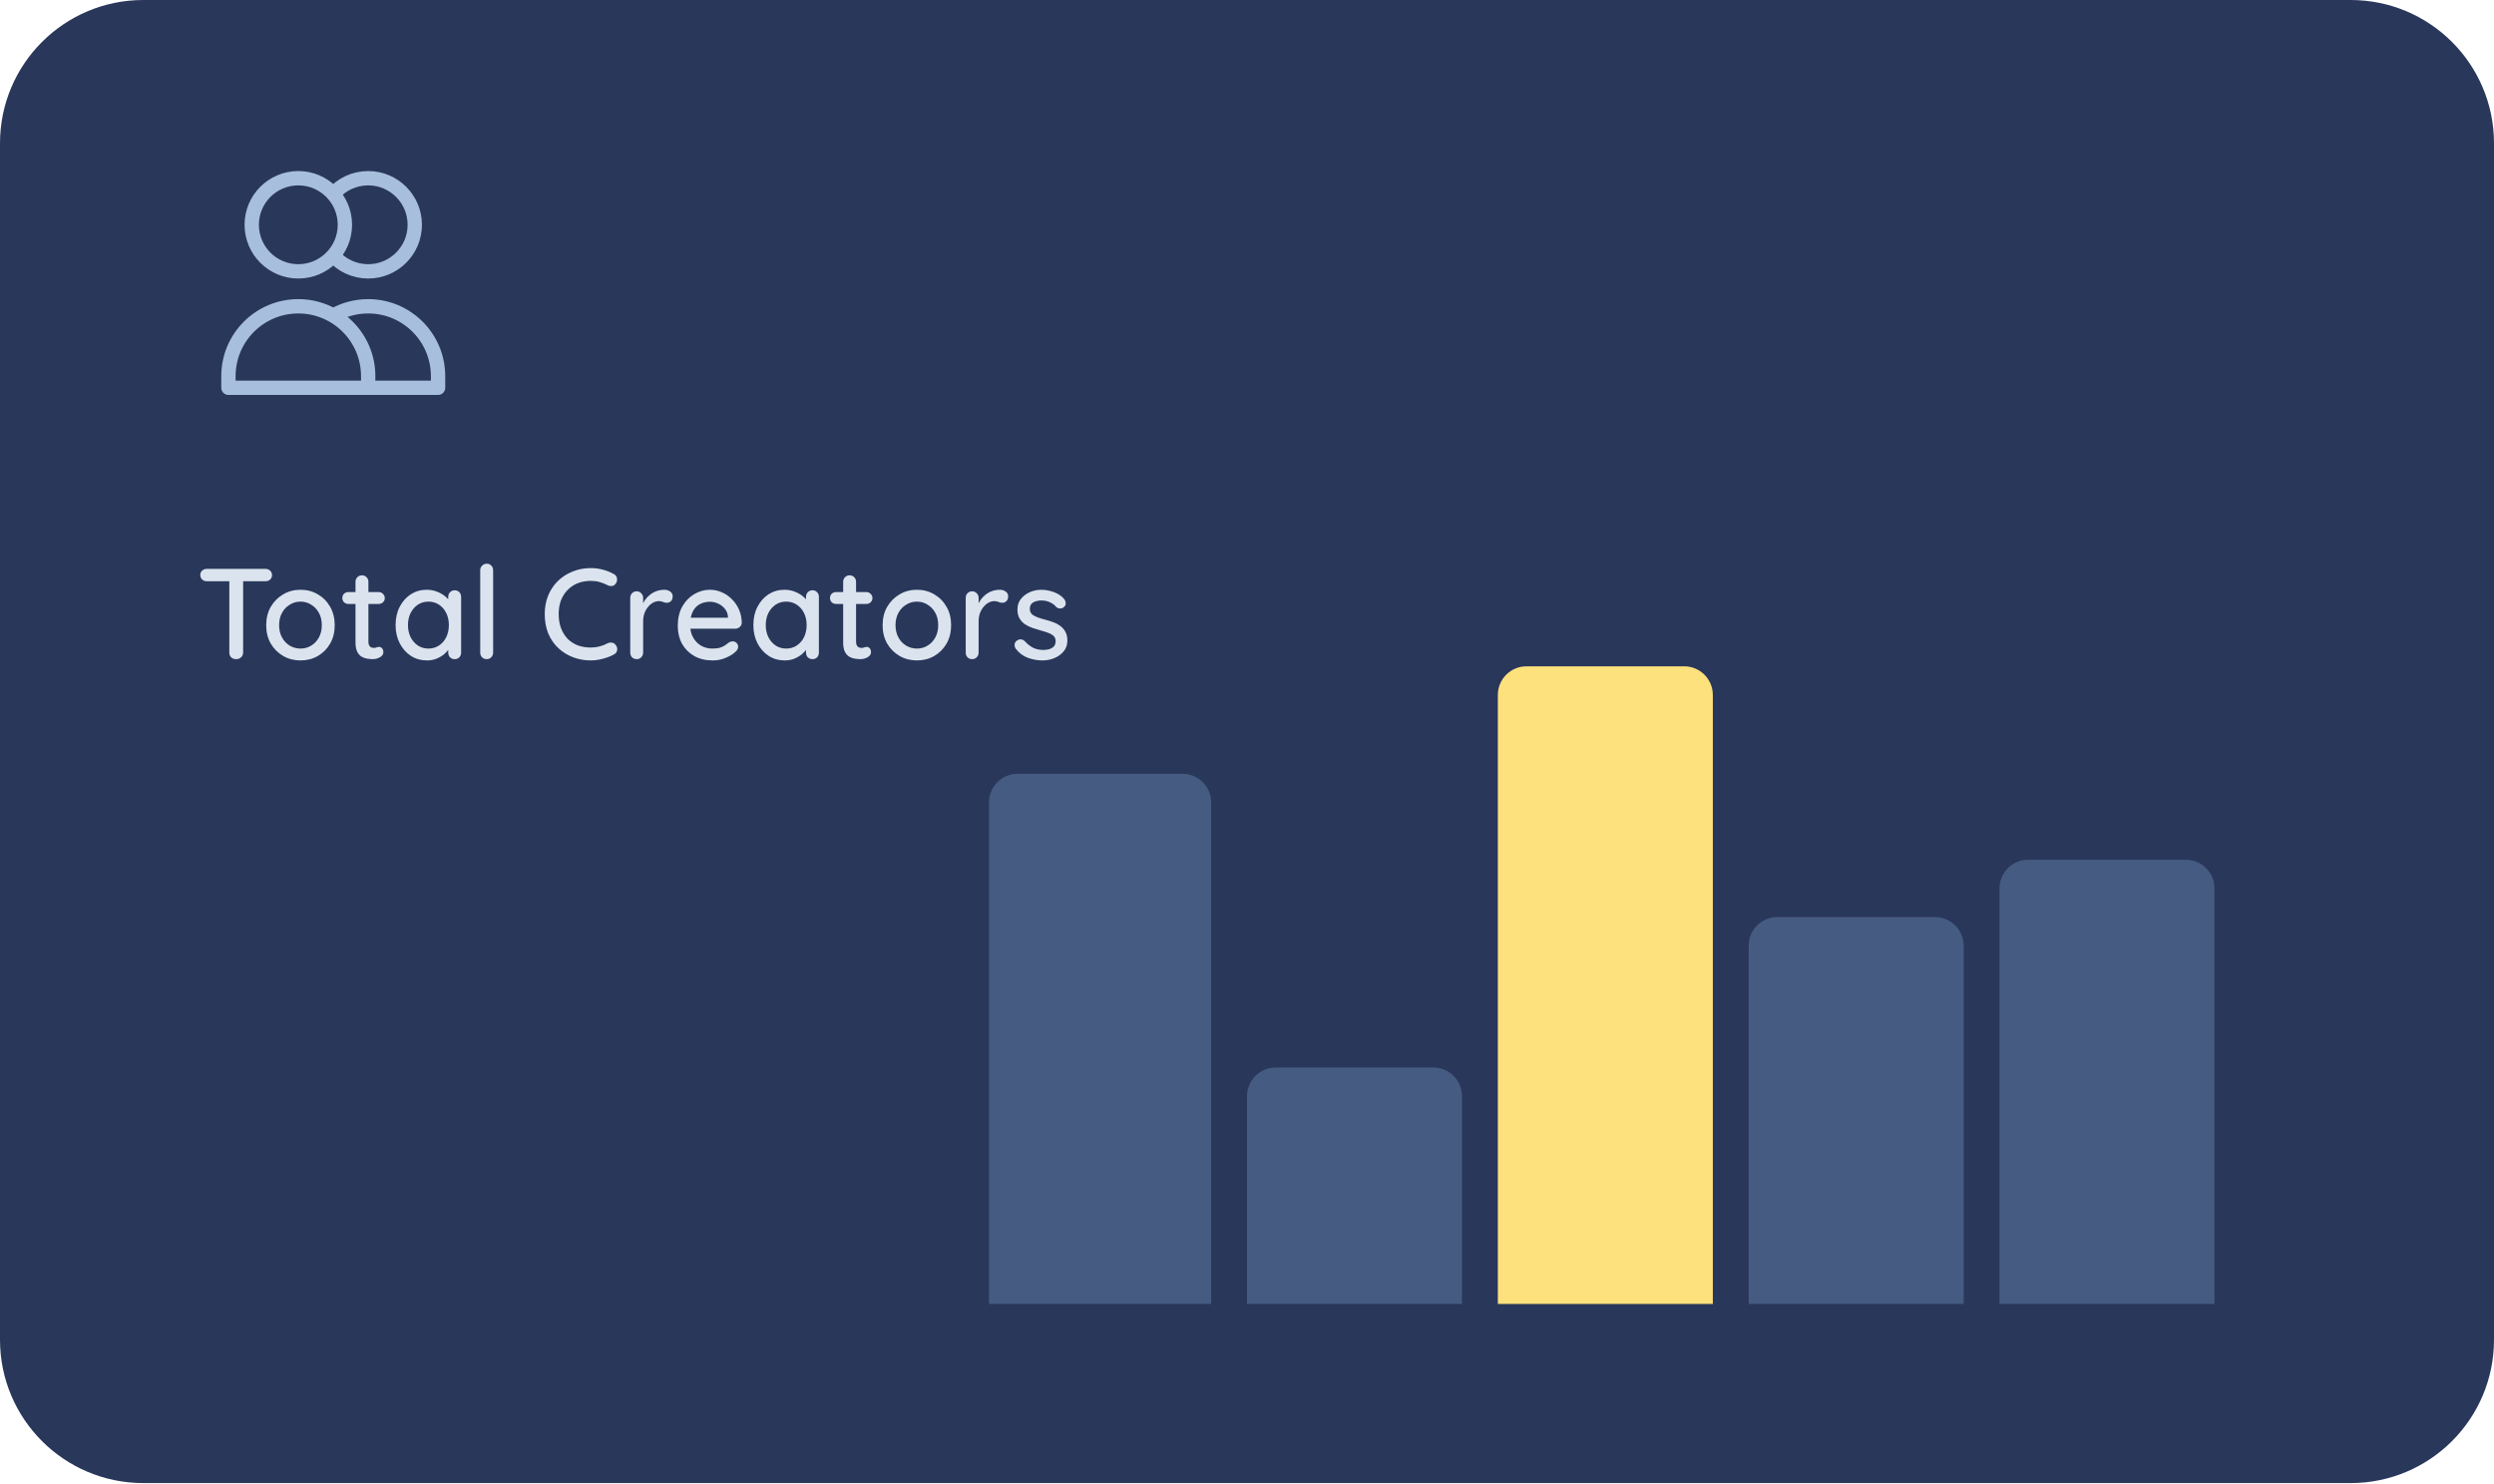
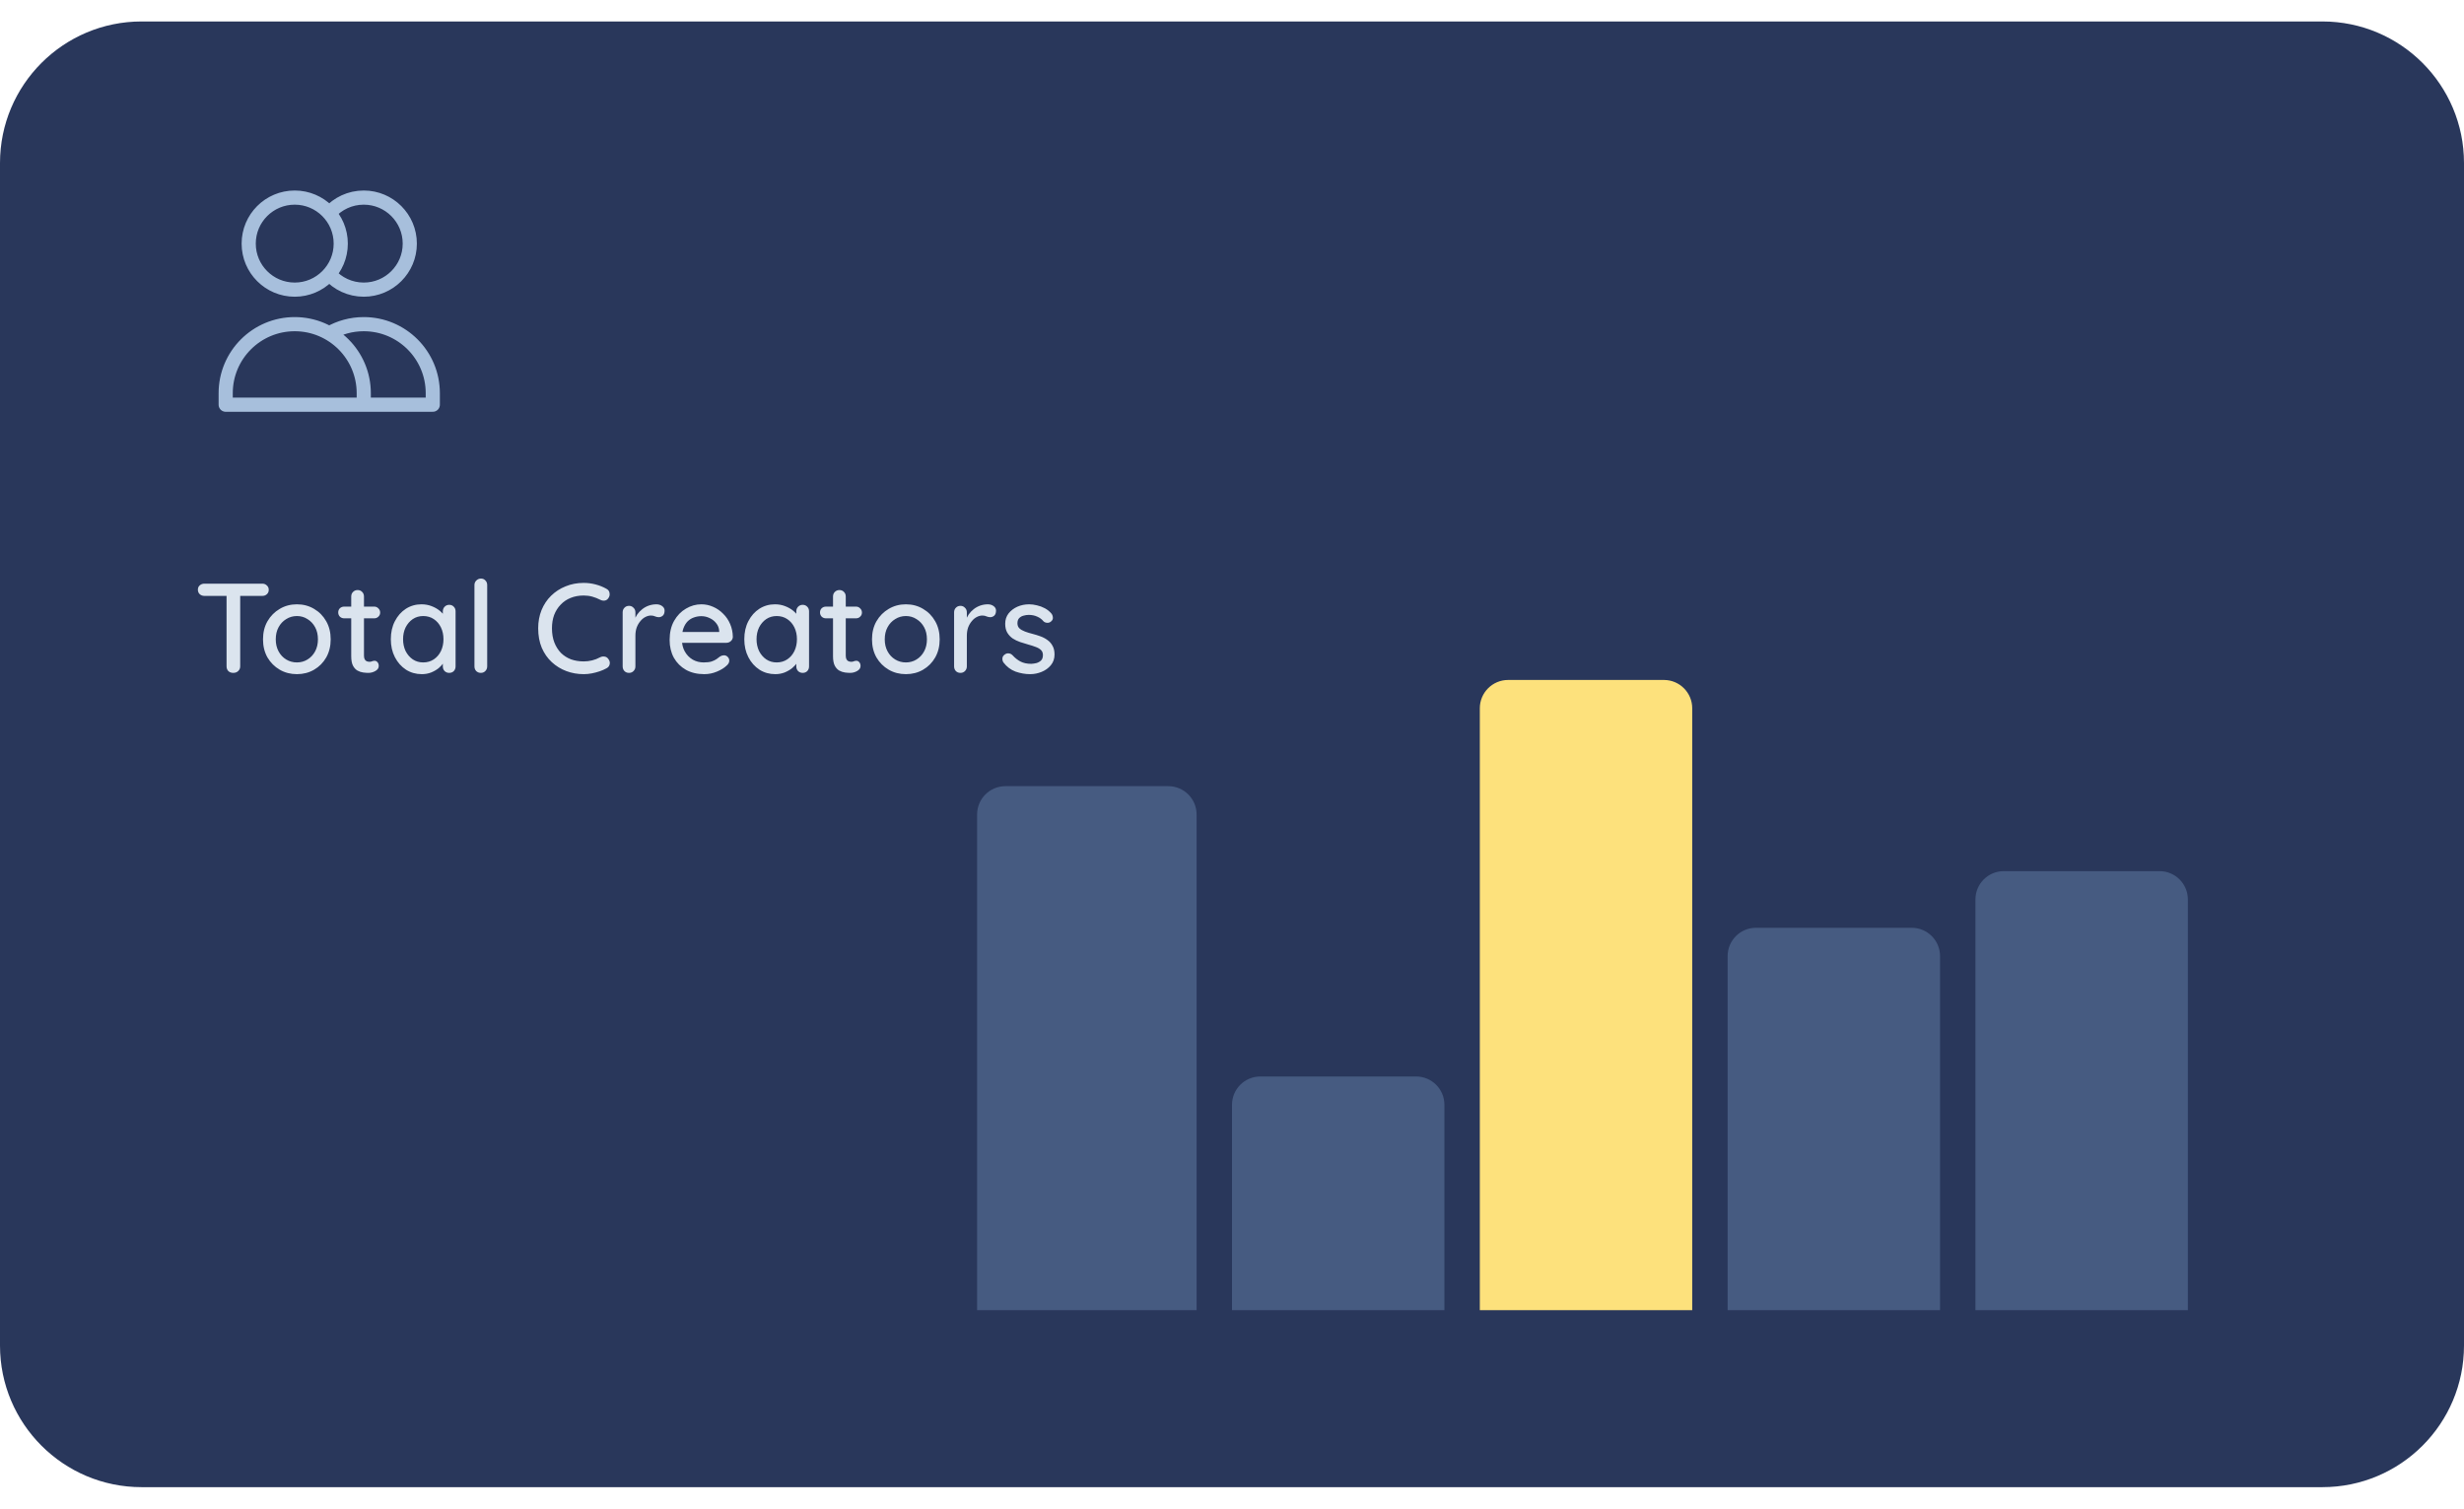
- <svg xmlns="http://www.w3.org/2000/svg" width="348" height="207" viewBox="0 0 348 207" fill="none">
+ <svg xmlns="http://www.w3.org/2000/svg" width="245" height="150" viewBox="0 0 348 207" fill="none">
  <rect width="348" height="207" rx="20" fill="#29375B" />
  <path d="M138 112C138 109.791 139.791 108 142 108H165C167.209 108 169 109.791 169 112V182H138V112Z" fill="#465B81" />
  <path d="M174 153C174 150.791 175.791 149 178 149H200C202.209 149 204 150.791 204 153V182H174V153Z" fill="#465B81" />
  <path d="M209 97C209 94.791 210.791 93 213 93H235C237.209 93 239 94.791 239 97V182H209V97Z" fill="#FDE17C" />
  <path d="M244 132C244 129.791 245.791 128 248 128H270C272.209 128 274 129.791 274 132V182H244V132Z" fill="#465B81" />
  <path d="M279 124C279 121.791 280.791 120 283 120H305C307.209 120 309 121.791 309 124V182H279V124Z" fill="#465B81" />
  <path d="M46.5 27.076C47.691 25.726 49.434 24.875 51.375 24.875C54.965 24.875 57.875 27.785 57.875 31.375C57.875 34.965 54.965 37.875 51.375 37.875C49.434 37.875 47.691 37.024 46.5 35.675M51.375 54.125H31.875V52.5C31.875 47.115 36.24 42.75 41.625 42.75C47.01 42.75 51.375 47.115 51.375 52.5V54.125ZM51.375 54.125H61.125V52.5C61.125 47.115 56.76 42.75 51.375 42.75C49.599 42.75 47.934 43.225 46.5 44.054M48.125 31.375C48.125 34.965 45.215 37.875 41.625 37.875C38.035 37.875 35.125 34.965 35.125 31.375C35.125 27.785 38.035 24.875 41.625 24.875C45.215 24.875 48.125 27.785 48.125 31.375Z" stroke="#A7BFDC" stroke-width="2" stroke-linecap="round" stroke-linejoin="round" />
  <path d="M32.952 92C32.664 92 32.43 91.916 32.25 91.748C32.082 91.568 31.998 91.346 31.998 91.082V80.3H33.924V91.082C33.924 91.346 33.828 91.568 33.636 91.748C33.456 91.916 33.228 92 32.952 92ZM28.866 81.128C28.614 81.128 28.398 81.05 28.218 80.894C28.038 80.726 27.948 80.51 27.948 80.246C27.948 79.994 28.038 79.79 28.218 79.634C28.398 79.478 28.614 79.4 28.866 79.4H37.056C37.308 79.4 37.518 79.484 37.686 79.652C37.866 79.808 37.956 80.012 37.956 80.264C37.956 80.528 37.866 80.738 37.686 80.894C37.518 81.05 37.308 81.128 37.056 81.128H28.866ZM46.704 87.266C46.704 88.226 46.494 89.078 46.074 89.822C45.654 90.554 45.084 91.13 44.364 91.55C43.644 91.97 42.834 92.18 41.934 92.18C41.034 92.18 40.224 91.97 39.504 91.55C38.784 91.13 38.208 90.554 37.776 89.822C37.356 89.078 37.146 88.226 37.146 87.266C37.146 86.294 37.356 85.442 37.776 84.71C38.208 83.966 38.784 83.384 39.504 82.964C40.224 82.532 41.034 82.316 41.934 82.316C42.834 82.316 43.644 82.532 44.364 82.964C45.084 83.384 45.654 83.966 46.074 84.71C46.494 85.442 46.704 86.294 46.704 87.266ZM44.904 87.266C44.904 86.606 44.772 86.036 44.508 85.556C44.244 85.064 43.884 84.68 43.428 84.404C42.984 84.116 42.486 83.972 41.934 83.972C41.382 83.972 40.878 84.116 40.422 84.404C39.966 84.68 39.606 85.064 39.342 85.556C39.078 86.036 38.946 86.606 38.946 87.266C38.946 87.902 39.078 88.466 39.342 88.958C39.606 89.45 39.966 89.834 40.422 90.11C40.878 90.386 41.382 90.524 41.934 90.524C42.486 90.524 42.984 90.386 43.428 90.11C43.884 89.834 44.244 89.45 44.508 88.958C44.772 88.466 44.904 87.902 44.904 87.266ZM48.615 82.64H52.845C53.085 82.64 53.283 82.724 53.439 82.892C53.607 83.048 53.691 83.246 53.691 83.486C53.691 83.714 53.607 83.906 53.439 84.062C53.283 84.218 53.085 84.296 52.845 84.296H48.615C48.375 84.296 48.171 84.218 48.003 84.062C47.847 83.894 47.769 83.696 47.769 83.468C47.769 83.228 47.847 83.03 48.003 82.874C48.171 82.718 48.375 82.64 48.615 82.64ZM50.505 80.3C50.769 80.3 50.985 80.39 51.153 80.57C51.321 80.738 51.405 80.954 51.405 81.218V89.57C51.405 89.786 51.441 89.96 51.513 90.092C51.585 90.224 51.681 90.314 51.801 90.362C51.933 90.41 52.065 90.434 52.197 90.434C52.329 90.434 52.443 90.41 52.539 90.362C52.647 90.314 52.773 90.29 52.917 90.29C53.061 90.29 53.193 90.356 53.313 90.488C53.433 90.62 53.493 90.8 53.493 91.028C53.493 91.316 53.337 91.55 53.025 91.73C52.713 91.91 52.377 92 52.017 92C51.813 92 51.573 91.982 51.297 91.946C51.021 91.91 50.751 91.82 50.487 91.676C50.235 91.532 50.025 91.304 49.857 90.992C49.689 90.668 49.605 90.218 49.605 89.642V81.218C49.605 80.954 49.689 80.738 49.857 80.57C50.037 80.39 50.253 80.3 50.505 80.3ZM63.443 82.388C63.707 82.388 63.923 82.478 64.091 82.658C64.259 82.826 64.343 83.042 64.343 83.306V91.082C64.343 91.346 64.259 91.568 64.091 91.748C63.923 91.916 63.707 92 63.443 92C63.191 92 62.975 91.916 62.795 91.748C62.627 91.568 62.543 91.346 62.543 91.082V89.786L62.921 89.84C62.921 90.056 62.831 90.296 62.651 90.56C62.483 90.824 62.249 91.082 61.949 91.334C61.649 91.574 61.295 91.778 60.887 91.946C60.479 92.102 60.041 92.18 59.573 92.18C58.745 92.18 58.001 91.97 57.341 91.55C56.681 91.118 56.159 90.53 55.775 89.786C55.391 89.042 55.199 88.196 55.199 87.248C55.199 86.276 55.391 85.424 55.775 84.692C56.159 83.948 56.675 83.366 57.323 82.946C57.983 82.526 58.715 82.316 59.519 82.316C60.035 82.316 60.509 82.4 60.941 82.568C61.385 82.736 61.769 82.952 62.093 83.216C62.417 83.48 62.663 83.762 62.831 84.062C63.011 84.35 63.101 84.626 63.101 84.89L62.543 84.944V83.306C62.543 83.054 62.627 82.838 62.795 82.658C62.975 82.478 63.191 82.388 63.443 82.388ZM59.771 90.524C60.335 90.524 60.833 90.38 61.265 90.092C61.697 89.804 62.033 89.414 62.273 88.922C62.513 88.418 62.633 87.86 62.633 87.248C62.633 86.624 62.513 86.066 62.273 85.574C62.033 85.082 61.697 84.692 61.265 84.404C60.833 84.116 60.335 83.972 59.771 83.972C59.219 83.972 58.727 84.116 58.295 84.404C57.875 84.692 57.539 85.082 57.287 85.574C57.047 86.066 56.927 86.624 56.927 87.248C56.927 87.86 57.047 88.418 57.287 88.922C57.539 89.414 57.875 89.804 58.295 90.092C58.727 90.38 59.219 90.524 59.771 90.524ZM68.808 91.082C68.808 91.346 68.719 91.568 68.538 91.748C68.371 91.916 68.16 92 67.909 92C67.656 92 67.441 91.916 67.26 91.748C67.093 91.568 67.008 91.346 67.008 91.082V79.598C67.008 79.334 67.099 79.118 67.278 78.95C67.459 78.77 67.674 78.68 67.927 78.68C68.191 78.68 68.4 78.77 68.556 78.95C68.725 79.118 68.808 79.334 68.808 79.598V91.082ZM85.641 80.12C85.905 80.252 86.055 80.456 86.091 80.732C86.139 81.008 86.073 81.26 85.893 81.488C85.761 81.668 85.587 81.77 85.371 81.794C85.167 81.818 84.963 81.776 84.759 81.668C84.411 81.488 84.045 81.344 83.661 81.236C83.277 81.128 82.869 81.074 82.437 81.074C81.753 81.074 81.135 81.188 80.583 81.416C80.043 81.632 79.575 81.95 79.179 82.37C78.783 82.778 78.477 83.264 78.261 83.828C78.057 84.392 77.955 85.016 77.955 85.7C77.955 86.456 78.069 87.128 78.297 87.716C78.525 88.292 78.837 88.784 79.233 89.192C79.641 89.588 80.115 89.888 80.655 90.092C81.207 90.284 81.801 90.38 82.437 90.38C82.845 90.38 83.241 90.332 83.625 90.236C84.021 90.14 84.393 89.996 84.741 89.804C84.957 89.696 85.167 89.66 85.371 89.696C85.587 89.72 85.761 89.822 85.893 90.002C86.097 90.254 86.169 90.512 86.109 90.776C86.061 91.028 85.911 91.22 85.659 91.352C85.359 91.52 85.029 91.664 84.669 91.784C84.309 91.904 83.943 92 83.571 92.072C83.199 92.144 82.821 92.18 82.437 92.18C81.573 92.18 80.757 92.036 79.989 91.748C79.221 91.46 78.537 91.04 77.937 90.488C77.337 89.936 76.863 89.258 76.515 88.454C76.179 87.65 76.011 86.732 76.011 85.7C76.011 84.776 76.167 83.924 76.479 83.144C76.803 82.352 77.253 81.674 77.829 81.11C78.417 80.534 79.101 80.09 79.881 79.778C80.661 79.454 81.513 79.292 82.437 79.292C83.013 79.292 83.571 79.364 84.111 79.508C84.663 79.652 85.173 79.856 85.641 80.12ZM88.841 92C88.577 92 88.361 91.916 88.193 91.748C88.025 91.568 87.941 91.346 87.941 91.082V83.45C87.941 83.186 88.025 82.97 88.193 82.802C88.361 82.622 88.577 82.532 88.841 82.532C89.093 82.532 89.303 82.622 89.471 82.802C89.651 82.97 89.741 83.186 89.741 83.45V85.466L89.561 84.692C89.657 84.356 89.801 84.044 89.993 83.756C90.197 83.468 90.437 83.216 90.713 83C90.989 82.784 91.295 82.616 91.631 82.496C91.979 82.376 92.339 82.316 92.711 82.316C93.023 82.316 93.293 82.4 93.521 82.568C93.749 82.736 93.863 82.946 93.863 83.198C93.863 83.522 93.779 83.762 93.611 83.918C93.443 84.062 93.257 84.134 93.053 84.134C92.873 84.134 92.699 84.098 92.531 84.026C92.363 83.942 92.165 83.9 91.937 83.9C91.685 83.9 91.427 83.966 91.163 84.098C90.899 84.23 90.659 84.428 90.443 84.692C90.227 84.944 90.053 85.244 89.921 85.592C89.801 85.94 89.741 86.33 89.741 86.762V91.082C89.741 91.346 89.651 91.568 89.471 91.748C89.303 91.916 89.093 92 88.841 92ZM99.47 92.18C98.474 92.18 97.61 91.976 96.878 91.568C96.146 91.148 95.576 90.578 95.168 89.858C94.772 89.126 94.574 88.292 94.574 87.356C94.574 86.3 94.784 85.4 95.204 84.656C95.636 83.9 96.194 83.324 96.878 82.928C97.562 82.52 98.288 82.316 99.056 82.316C99.644 82.316 100.202 82.436 100.73 82.676C101.258 82.904 101.726 83.228 102.134 83.648C102.554 84.056 102.884 84.542 103.124 85.106C103.364 85.658 103.49 86.264 103.502 86.924C103.49 87.164 103.394 87.362 103.214 87.518C103.034 87.674 102.824 87.752 102.584 87.752H95.582L95.15 86.222H101.918L101.576 86.546V86.096C101.552 85.676 101.414 85.31 101.162 84.998C100.91 84.674 100.598 84.428 100.226 84.26C99.854 84.08 99.464 83.99 99.056 83.99C98.696 83.99 98.348 84.05 98.012 84.17C97.688 84.278 97.394 84.458 97.13 84.71C96.878 84.962 96.674 85.298 96.518 85.718C96.374 86.126 96.302 86.636 96.302 87.248C96.302 87.908 96.44 88.484 96.716 88.976C96.992 89.468 97.364 89.852 97.832 90.128C98.3 90.392 98.816 90.524 99.38 90.524C99.824 90.524 100.19 90.482 100.478 90.398C100.766 90.302 101.006 90.188 101.198 90.056C101.39 89.924 101.558 89.798 101.702 89.678C101.882 89.57 102.062 89.516 102.242 89.516C102.458 89.516 102.638 89.594 102.782 89.75C102.926 89.894 102.998 90.068 102.998 90.272C102.998 90.536 102.866 90.776 102.602 90.992C102.278 91.304 101.828 91.58 101.252 91.82C100.688 92.06 100.094 92.18 99.47 92.18ZM113.365 82.388C113.629 82.388 113.845 82.478 114.013 82.658C114.181 82.826 114.265 83.042 114.265 83.306V91.082C114.265 91.346 114.181 91.568 114.013 91.748C113.845 91.916 113.629 92 113.365 92C113.113 92 112.897 91.916 112.717 91.748C112.549 91.568 112.465 91.346 112.465 91.082V89.786L112.843 89.84C112.843 90.056 112.753 90.296 112.573 90.56C112.405 90.824 112.171 91.082 111.871 91.334C111.571 91.574 111.217 91.778 110.809 91.946C110.401 92.102 109.963 92.18 109.495 92.18C108.667 92.18 107.923 91.97 107.263 91.55C106.603 91.118 106.081 90.53 105.697 89.786C105.313 89.042 105.121 88.196 105.121 87.248C105.121 86.276 105.313 85.424 105.697 84.692C106.081 83.948 106.597 83.366 107.245 82.946C107.905 82.526 108.637 82.316 109.441 82.316C109.957 82.316 110.431 82.4 110.863 82.568C111.307 82.736 111.691 82.952 112.015 83.216C112.339 83.48 112.585 83.762 112.753 84.062C112.933 84.35 113.023 84.626 113.023 84.89L112.465 84.944V83.306C112.465 83.054 112.549 82.838 112.717 82.658C112.897 82.478 113.113 82.388 113.365 82.388ZM109.693 90.524C110.257 90.524 110.755 90.38 111.187 90.092C111.619 89.804 111.955 89.414 112.195 88.922C112.435 88.418 112.555 87.86 112.555 87.248C112.555 86.624 112.435 86.066 112.195 85.574C111.955 85.082 111.619 84.692 111.187 84.404C110.755 84.116 110.257 83.972 109.693 83.972C109.141 83.972 108.649 84.116 108.217 84.404C107.797 84.692 107.461 85.082 107.209 85.574C106.969 86.066 106.849 86.624 106.849 87.248C106.849 87.86 106.969 88.418 107.209 88.922C107.461 89.414 107.797 89.804 108.217 90.092C108.649 90.38 109.141 90.524 109.693 90.524ZM116.66 82.64H120.89C121.13 82.64 121.328 82.724 121.484 82.892C121.652 83.048 121.736 83.246 121.736 83.486C121.736 83.714 121.652 83.906 121.484 84.062C121.328 84.218 121.13 84.296 120.89 84.296H116.66C116.42 84.296 116.216 84.218 116.048 84.062C115.892 83.894 115.814 83.696 115.814 83.468C115.814 83.228 115.892 83.03 116.048 82.874C116.216 82.718 116.42 82.64 116.66 82.64ZM118.55 80.3C118.814 80.3 119.03 80.39 119.198 80.57C119.366 80.738 119.45 80.954 119.45 81.218V89.57C119.45 89.786 119.486 89.96 119.558 90.092C119.63 90.224 119.726 90.314 119.846 90.362C119.978 90.41 120.11 90.434 120.242 90.434C120.374 90.434 120.488 90.41 120.584 90.362C120.692 90.314 120.818 90.29 120.962 90.29C121.106 90.29 121.238 90.356 121.358 90.488C121.478 90.62 121.538 90.8 121.538 91.028C121.538 91.316 121.382 91.55 121.07 91.73C120.758 91.91 120.422 92 120.062 92C119.858 92 119.618 91.982 119.342 91.946C119.066 91.91 118.796 91.82 118.532 91.676C118.28 91.532 118.07 91.304 117.902 90.992C117.734 90.668 117.65 90.218 117.65 89.642V81.218C117.65 80.954 117.734 80.738 117.902 80.57C118.082 80.39 118.298 80.3 118.55 80.3ZM132.714 87.266C132.714 88.226 132.504 89.078 132.084 89.822C131.664 90.554 131.094 91.13 130.374 91.55C129.654 91.97 128.844 92.18 127.944 92.18C127.044 92.18 126.234 91.97 125.514 91.55C124.794 91.13 124.218 90.554 123.786 89.822C123.366 89.078 123.156 88.226 123.156 87.266C123.156 86.294 123.366 85.442 123.786 84.71C124.218 83.966 124.794 83.384 125.514 82.964C126.234 82.532 127.044 82.316 127.944 82.316C128.844 82.316 129.654 82.532 130.374 82.964C131.094 83.384 131.664 83.966 132.084 84.71C132.504 85.442 132.714 86.294 132.714 87.266ZM130.914 87.266C130.914 86.606 130.782 86.036 130.518 85.556C130.254 85.064 129.894 84.68 129.438 84.404C128.994 84.116 128.496 83.972 127.944 83.972C127.392 83.972 126.888 84.116 126.432 84.404C125.976 84.68 125.616 85.064 125.352 85.556C125.088 86.036 124.956 86.606 124.956 87.266C124.956 87.902 125.088 88.466 125.352 88.958C125.616 89.45 125.976 89.834 126.432 90.11C126.888 90.386 127.392 90.524 127.944 90.524C128.496 90.524 128.994 90.386 129.438 90.11C129.894 89.834 130.254 89.45 130.518 88.958C130.782 88.466 130.914 87.902 130.914 87.266ZM135.651 92C135.387 92 135.171 91.916 135.003 91.748C134.835 91.568 134.751 91.346 134.751 91.082V83.45C134.751 83.186 134.835 82.97 135.003 82.802C135.171 82.622 135.387 82.532 135.651 82.532C135.903 82.532 136.113 82.622 136.281 82.802C136.461 82.97 136.551 83.186 136.551 83.45V85.466L136.371 84.692C136.467 84.356 136.611 84.044 136.803 83.756C137.007 83.468 137.247 83.216 137.523 83C137.799 82.784 138.105 82.616 138.441 82.496C138.789 82.376 139.149 82.316 139.521 82.316C139.833 82.316 140.103 82.4 140.331 82.568C140.559 82.736 140.673 82.946 140.673 83.198C140.673 83.522 140.589 83.762 140.421 83.918C140.253 84.062 140.067 84.134 139.863 84.134C139.683 84.134 139.509 84.098 139.341 84.026C139.173 83.942 138.975 83.9 138.747 83.9C138.495 83.9 138.237 83.966 137.973 84.098C137.709 84.23 137.469 84.428 137.253 84.692C137.037 84.944 136.863 85.244 136.731 85.592C136.611 85.94 136.551 86.33 136.551 86.762V91.082C136.551 91.346 136.461 91.568 136.281 91.748C136.113 91.916 135.903 92 135.651 92ZM141.717 90.524C141.609 90.356 141.561 90.164 141.573 89.948C141.585 89.72 141.711 89.528 141.951 89.372C142.119 89.264 142.293 89.222 142.473 89.246C142.665 89.258 142.845 89.348 143.013 89.516C143.349 89.888 143.721 90.182 144.129 90.398C144.549 90.614 145.053 90.722 145.641 90.722C145.881 90.71 146.127 90.674 146.379 90.614C146.631 90.542 146.847 90.422 147.027 90.254C147.207 90.074 147.297 89.816 147.297 89.48C147.297 89.18 147.201 88.94 147.009 88.76C146.817 88.58 146.565 88.436 146.253 88.328C145.941 88.208 145.605 88.1 145.245 88.004C144.861 87.896 144.471 87.776 144.075 87.644C143.691 87.512 143.343 87.344 143.031 87.14C142.719 86.924 142.461 86.648 142.257 86.312C142.065 85.976 141.969 85.562 141.969 85.07C141.969 84.506 142.125 84.02 142.437 83.612C142.761 83.204 143.175 82.886 143.679 82.658C144.195 82.43 144.753 82.316 145.353 82.316C145.701 82.316 146.067 82.364 146.451 82.46C146.835 82.544 147.207 82.682 147.567 82.874C147.927 83.066 148.239 83.318 148.503 83.63C148.623 83.786 148.689 83.972 148.701 84.188C148.725 84.404 148.629 84.596 148.413 84.764C148.269 84.884 148.095 84.938 147.891 84.926C147.687 84.914 147.519 84.848 147.387 84.728C147.159 84.44 146.865 84.218 146.505 84.062C146.145 83.894 145.737 83.81 145.281 83.81C145.053 83.81 144.813 83.846 144.561 83.918C144.321 83.978 144.117 84.092 143.949 84.26C143.781 84.428 143.697 84.674 143.697 84.998C143.697 85.298 143.793 85.538 143.985 85.718C144.189 85.898 144.453 86.048 144.777 86.168C145.101 86.288 145.455 86.396 145.839 86.492C146.211 86.588 146.577 86.702 146.937 86.834C147.309 86.966 147.639 87.14 147.927 87.356C148.227 87.56 148.467 87.83 148.647 88.166C148.839 88.49 148.935 88.904 148.935 89.408C148.935 89.996 148.761 90.5 148.413 90.92C148.077 91.328 147.645 91.64 147.117 91.856C146.601 92.072 146.055 92.18 145.479 92.18C144.795 92.18 144.111 92.06 143.427 91.82C142.755 91.568 142.185 91.136 141.717 90.524Z" fill="#DBE4EE" />
</svg>
